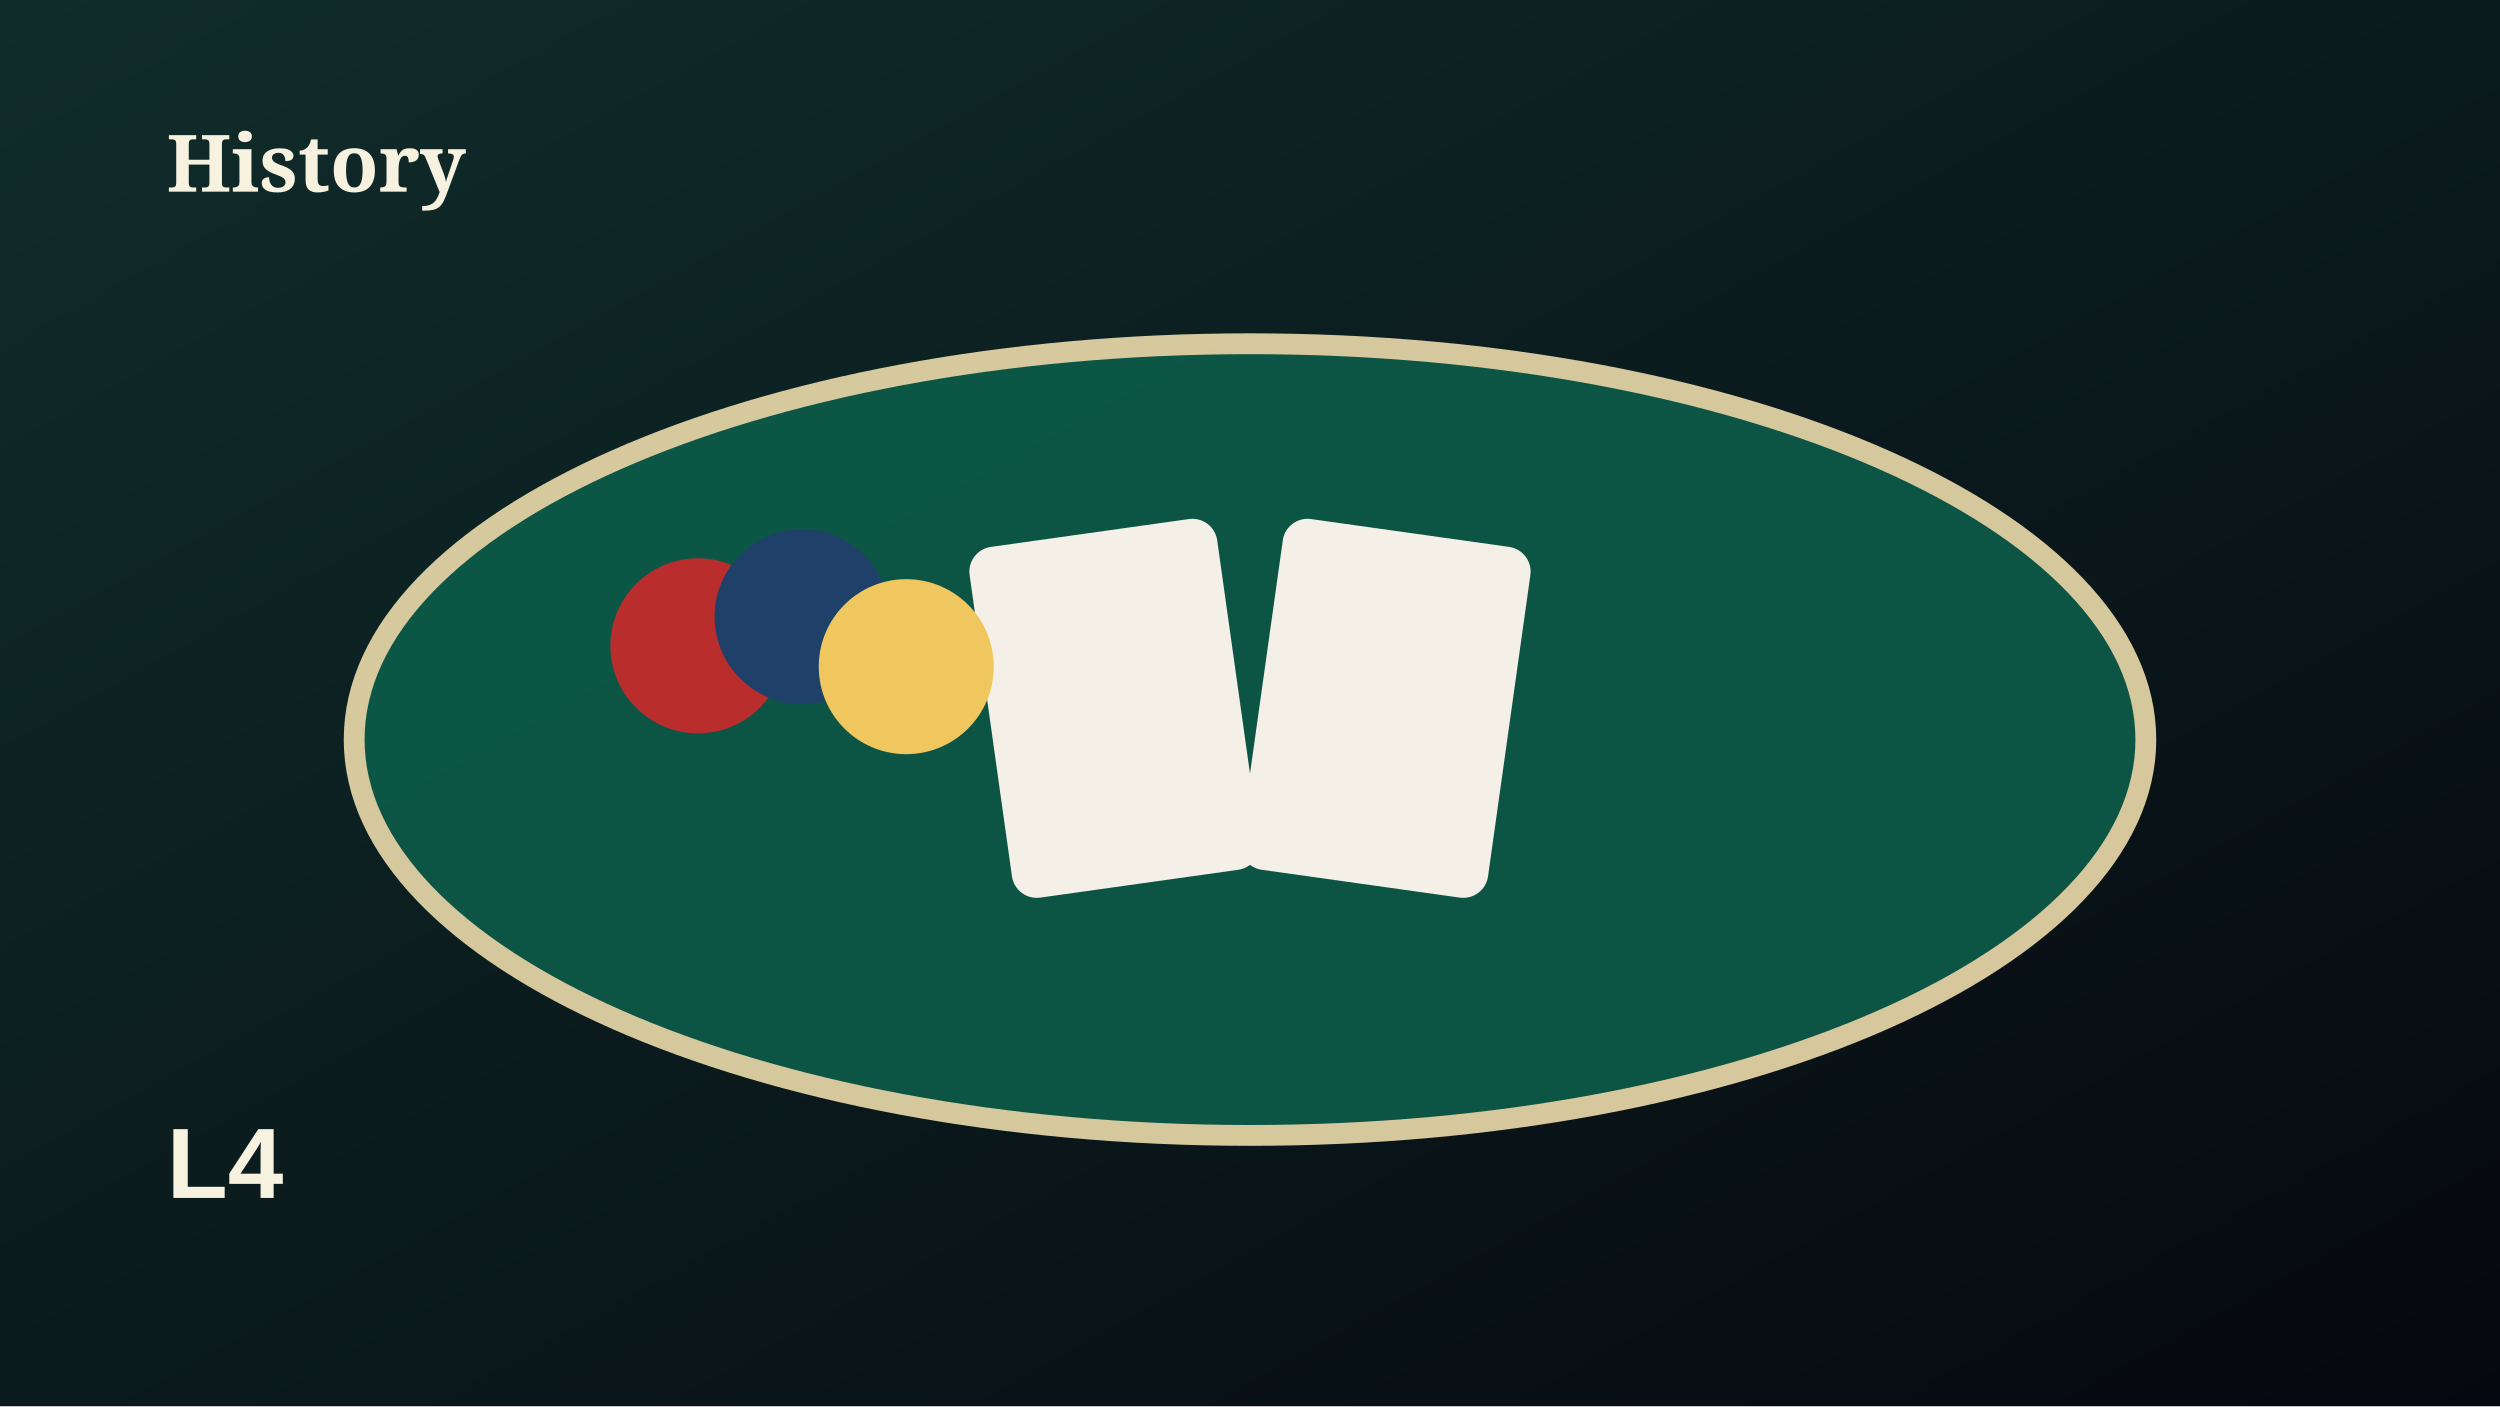
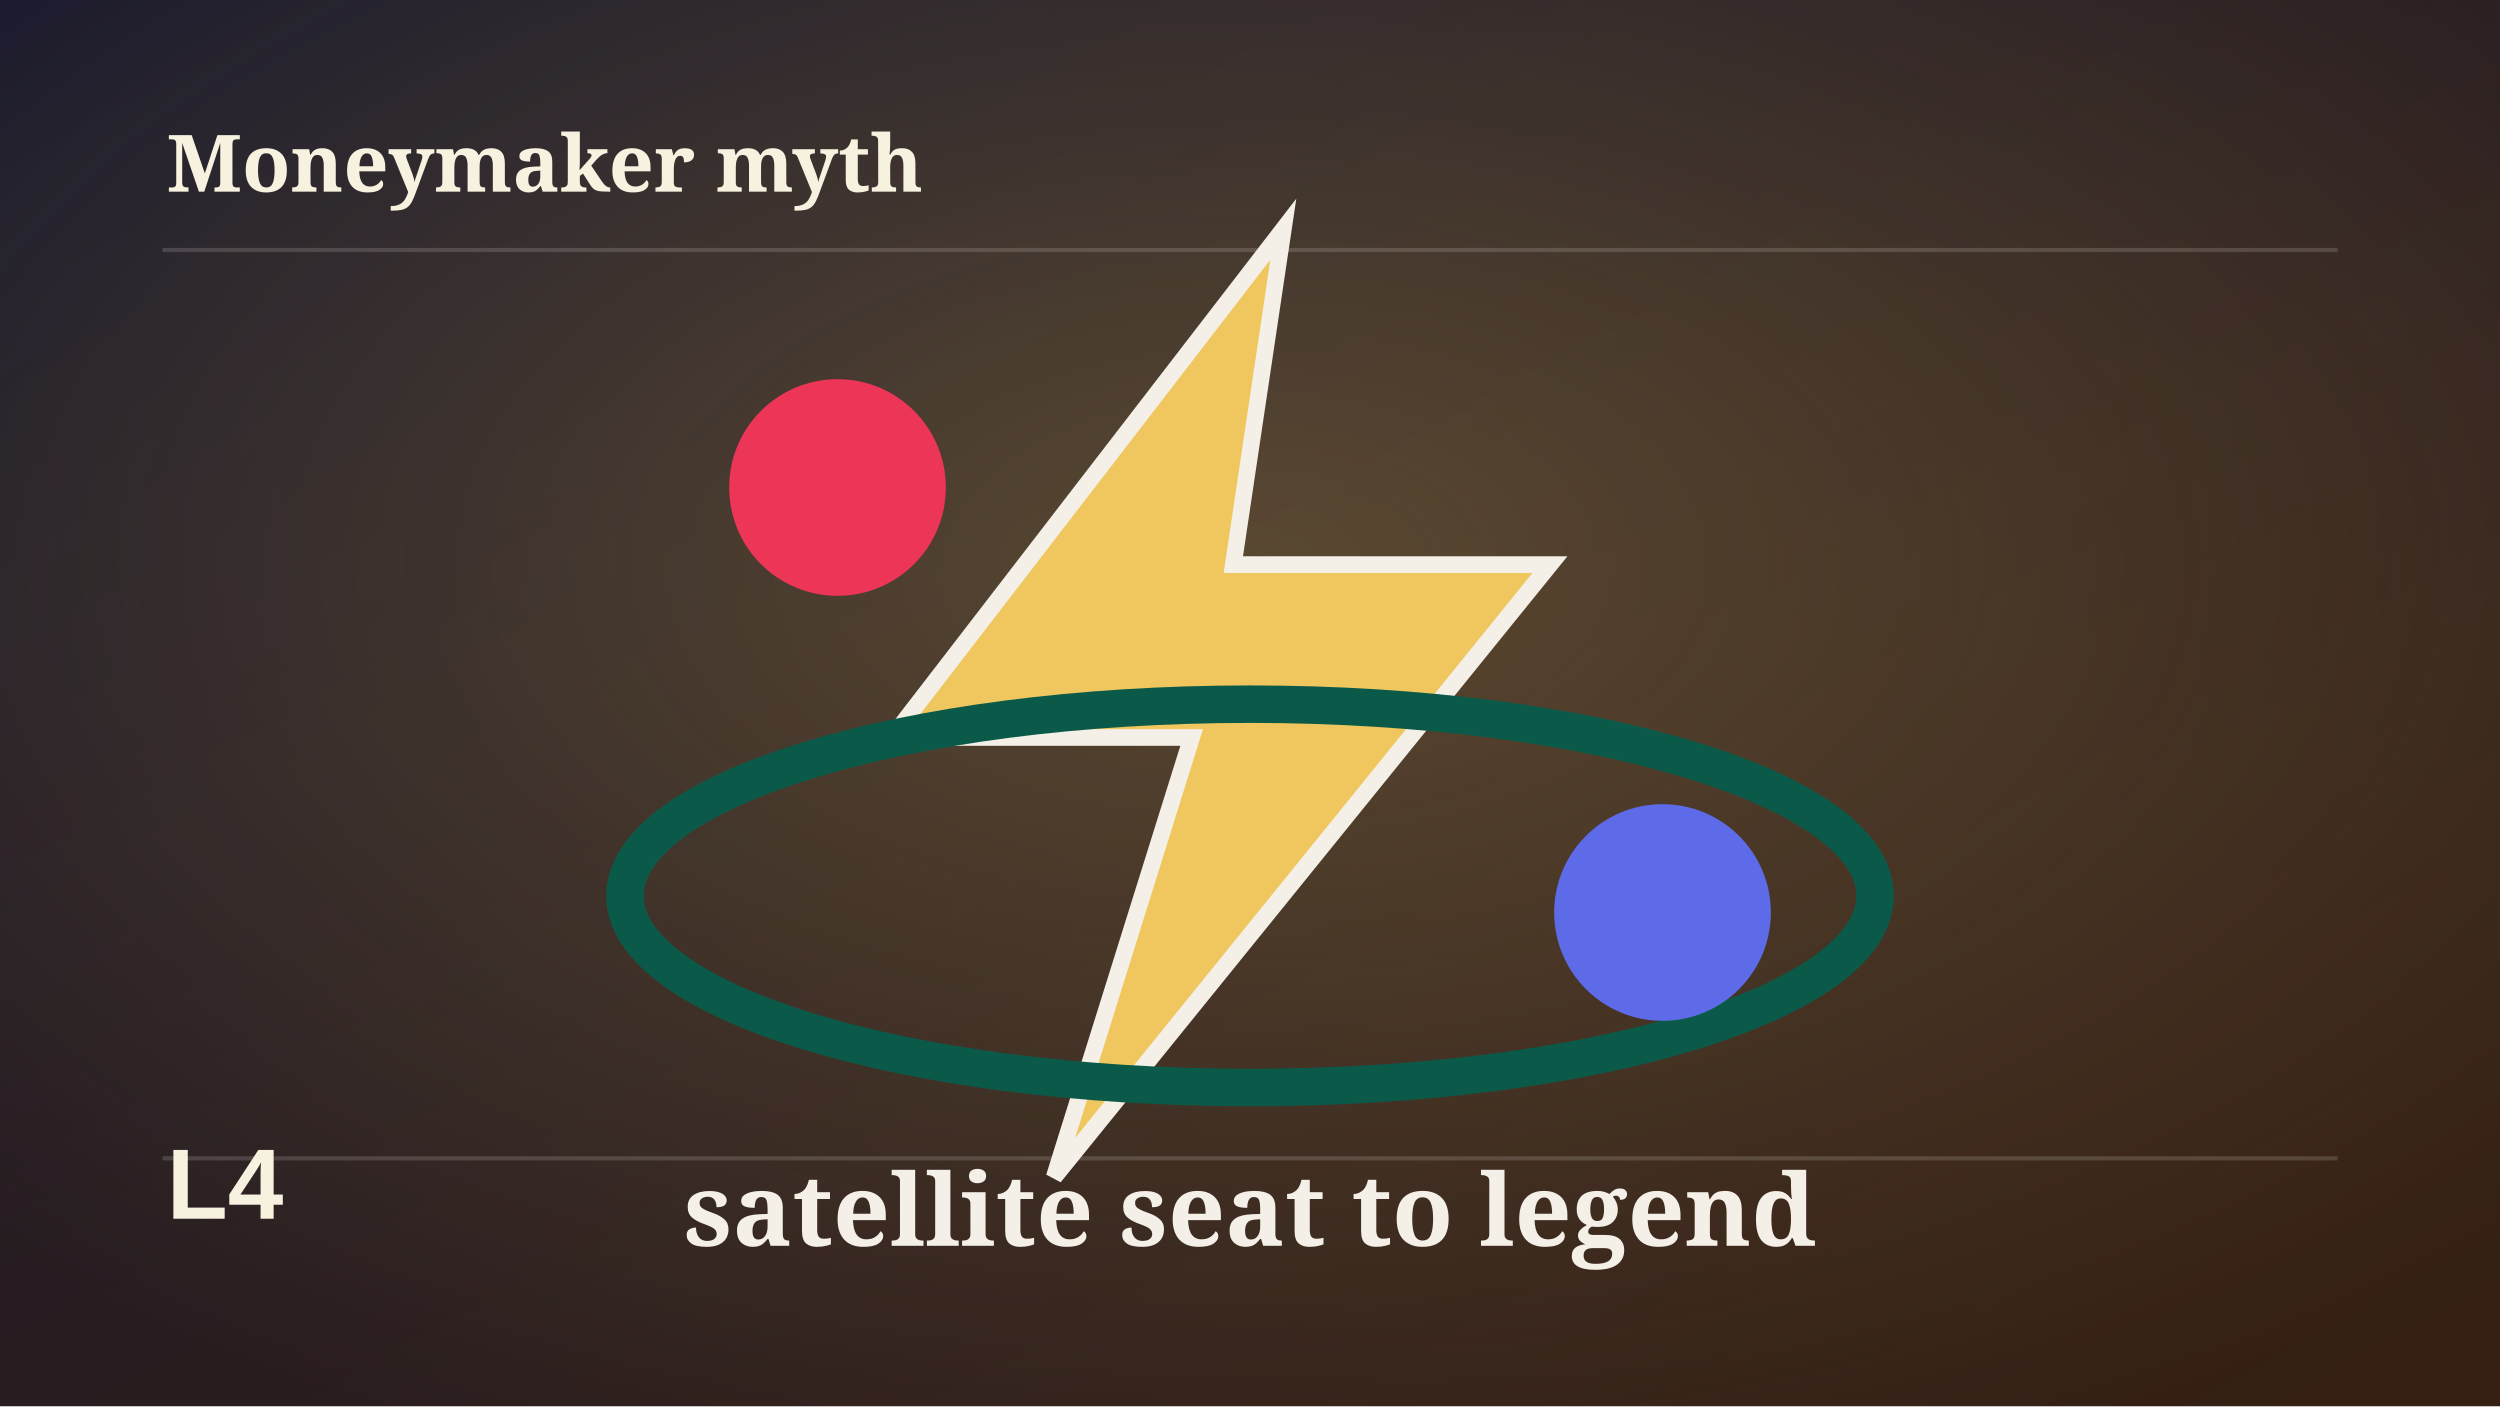
<svg xmlns="http://www.w3.org/2000/svg" width="1200" height="675" viewBox="0 0 1200 675" role="img" aria-labelledby="title desc">
  <defs>
-     <linearGradient id="g" x1="0" x2="1" y1="0" y2="1">
-       <stop offset="0" stop-color="#102d2b" />
-       <stop offset="1" stop-color="#06080f" />
+     <linearGradient id="bg" x1="0" x2="1" y1="0" y2="1">
+       <stop offset="0" stop-color="#17182d" />
+       <stop offset="1" stop-color="#372013" />
    </linearGradient>
+     <radialGradient id="glow" cx="50%" cy="40%" r="70%">
+       <stop offset="0" stop-color="#f0c75e" stop-opacity=".26" />
+       <stop offset="1" stop-color="#f0c75e" stop-opacity="0" />
+     </radialGradient>
  </defs>
-   <rect width="1200" height="675" fill="url(#g)" />
-   <ellipse cx="600" cy="355" rx="430" ry="190" fill="#0c5a48" stroke="#e7d7a8" stroke-width="10" opacity=".92" />
-   <rect x="475" y="255" width="120" height="170" rx="12" fill="#f4f0e8" transform="rotate(-8 535 340)" />
-   <rect x="605" y="255" width="120" height="170" rx="12" fill="#f4f0e8" transform="rotate(8 665 340)" />
-   <circle cx="335" cy="310" r="42" fill="#ba2d2d" />
-   <circle cx="385" cy="296" r="42" fill="#1f4068" />
-   <circle cx="435" cy="320" r="42" fill="#f0c75e" />
-   <text x="80" y="92" fill="#f7f1df" font-family="Georgia, serif" font-size="38" font-weight="700">History</text>
-   <text x="80" y="575" fill="#f7f1df" font-family="Arial, sans-serif" font-size="48" font-weight="700">L4</text>
+   <rect width="1200" height="675" fill="url(#bg)" />
+   <rect width="1200" height="675" fill="url(#glow)" />
+   <path d="M78 120h1044M78 556h1044" stroke="#f4f0e8" stroke-opacity=".16" stroke-width="2" />
+   <g aria-hidden="true">
+     <path d="M616 110L428 354h144l-66 211l238-294H592Z" fill="#f0c75e" stroke="#f4f0e8" stroke-width="8" />
+     <ellipse cx="600" cy="430" rx="300" ry="92" fill="none" stroke="#0b5a49" stroke-width="18" />
+     <circle cx="402" cy="234" r="52" fill="#ec3557" />
+     <circle cx="798" cy="438" r="52" fill="#5d6be8" />
+     <text x="600" y="598" text-anchor="middle" fill="#f4f0e8" font-family="Georgia, serif" font-size="48" font-weight="700">satellite seat to legend</text>
+   </g>
+   <text x="80" y="92" fill="#f7f1df" font-family="Georgia, serif" font-size="38" font-weight="700">Moneymaker myth</text>
+   <text x="80" y="585" fill="#f7f1df" font-family="Arial, sans-serif" font-size="48" font-weight="900">L4</text>
</svg>
